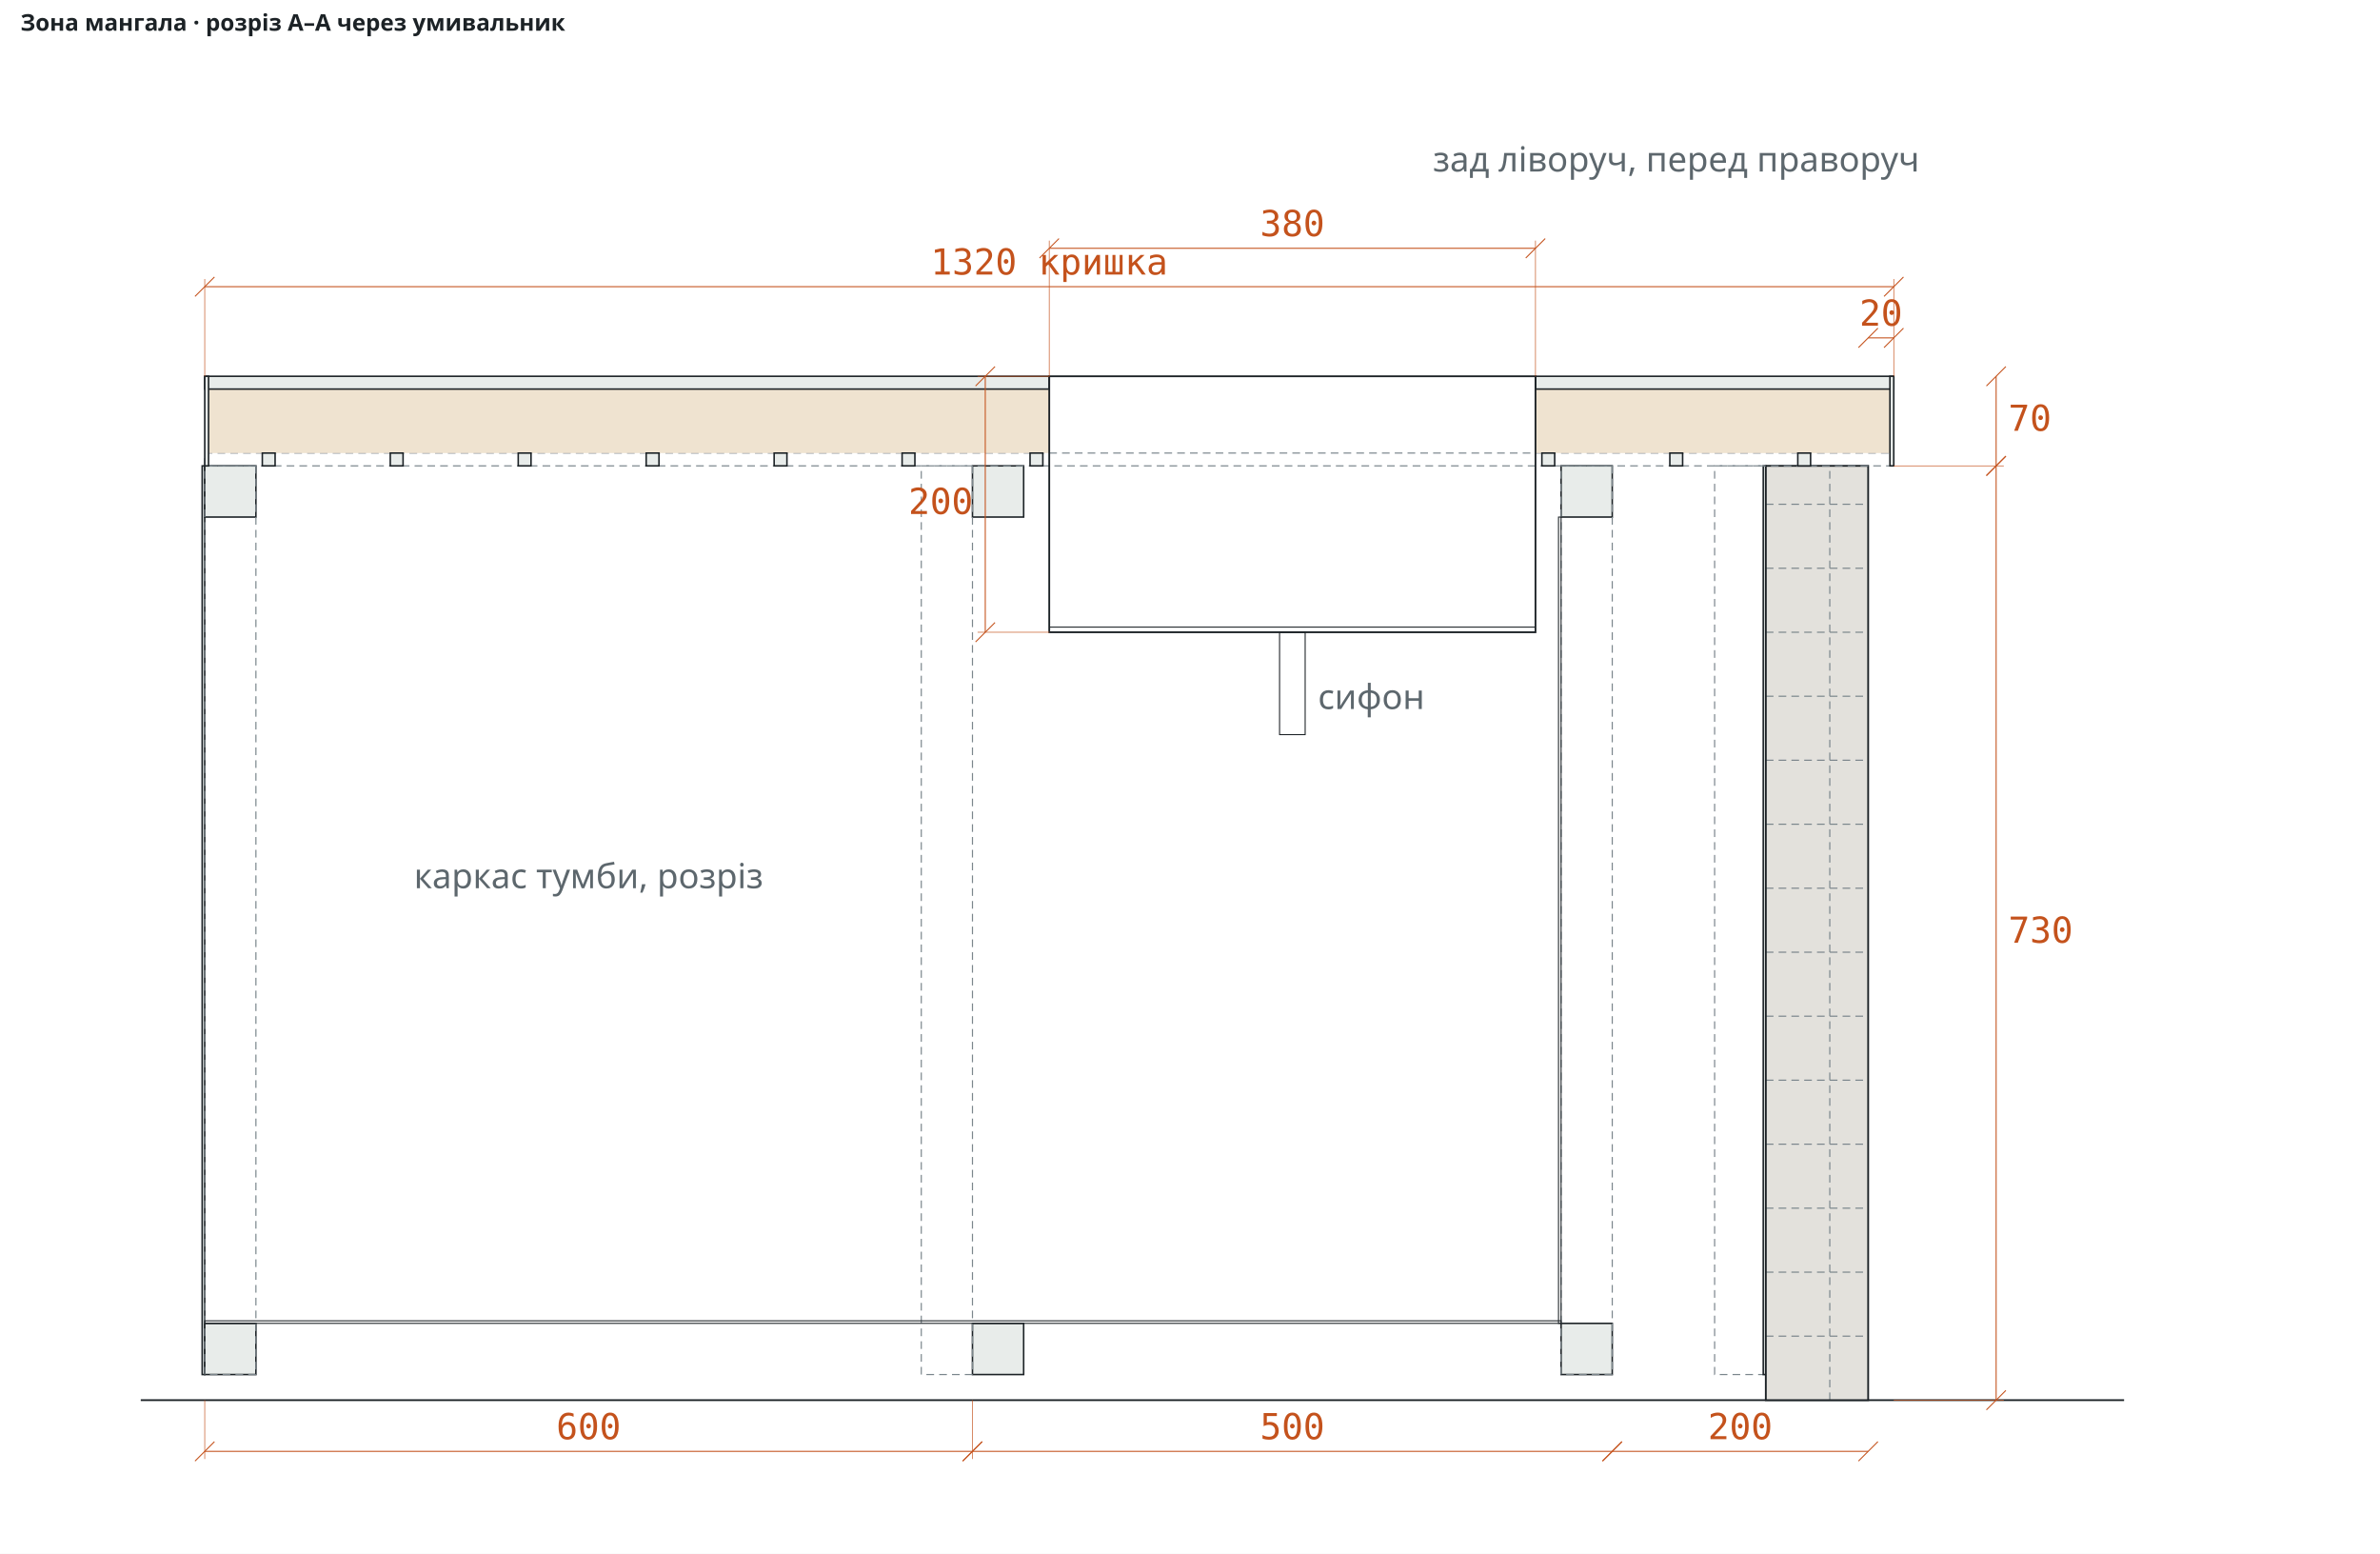
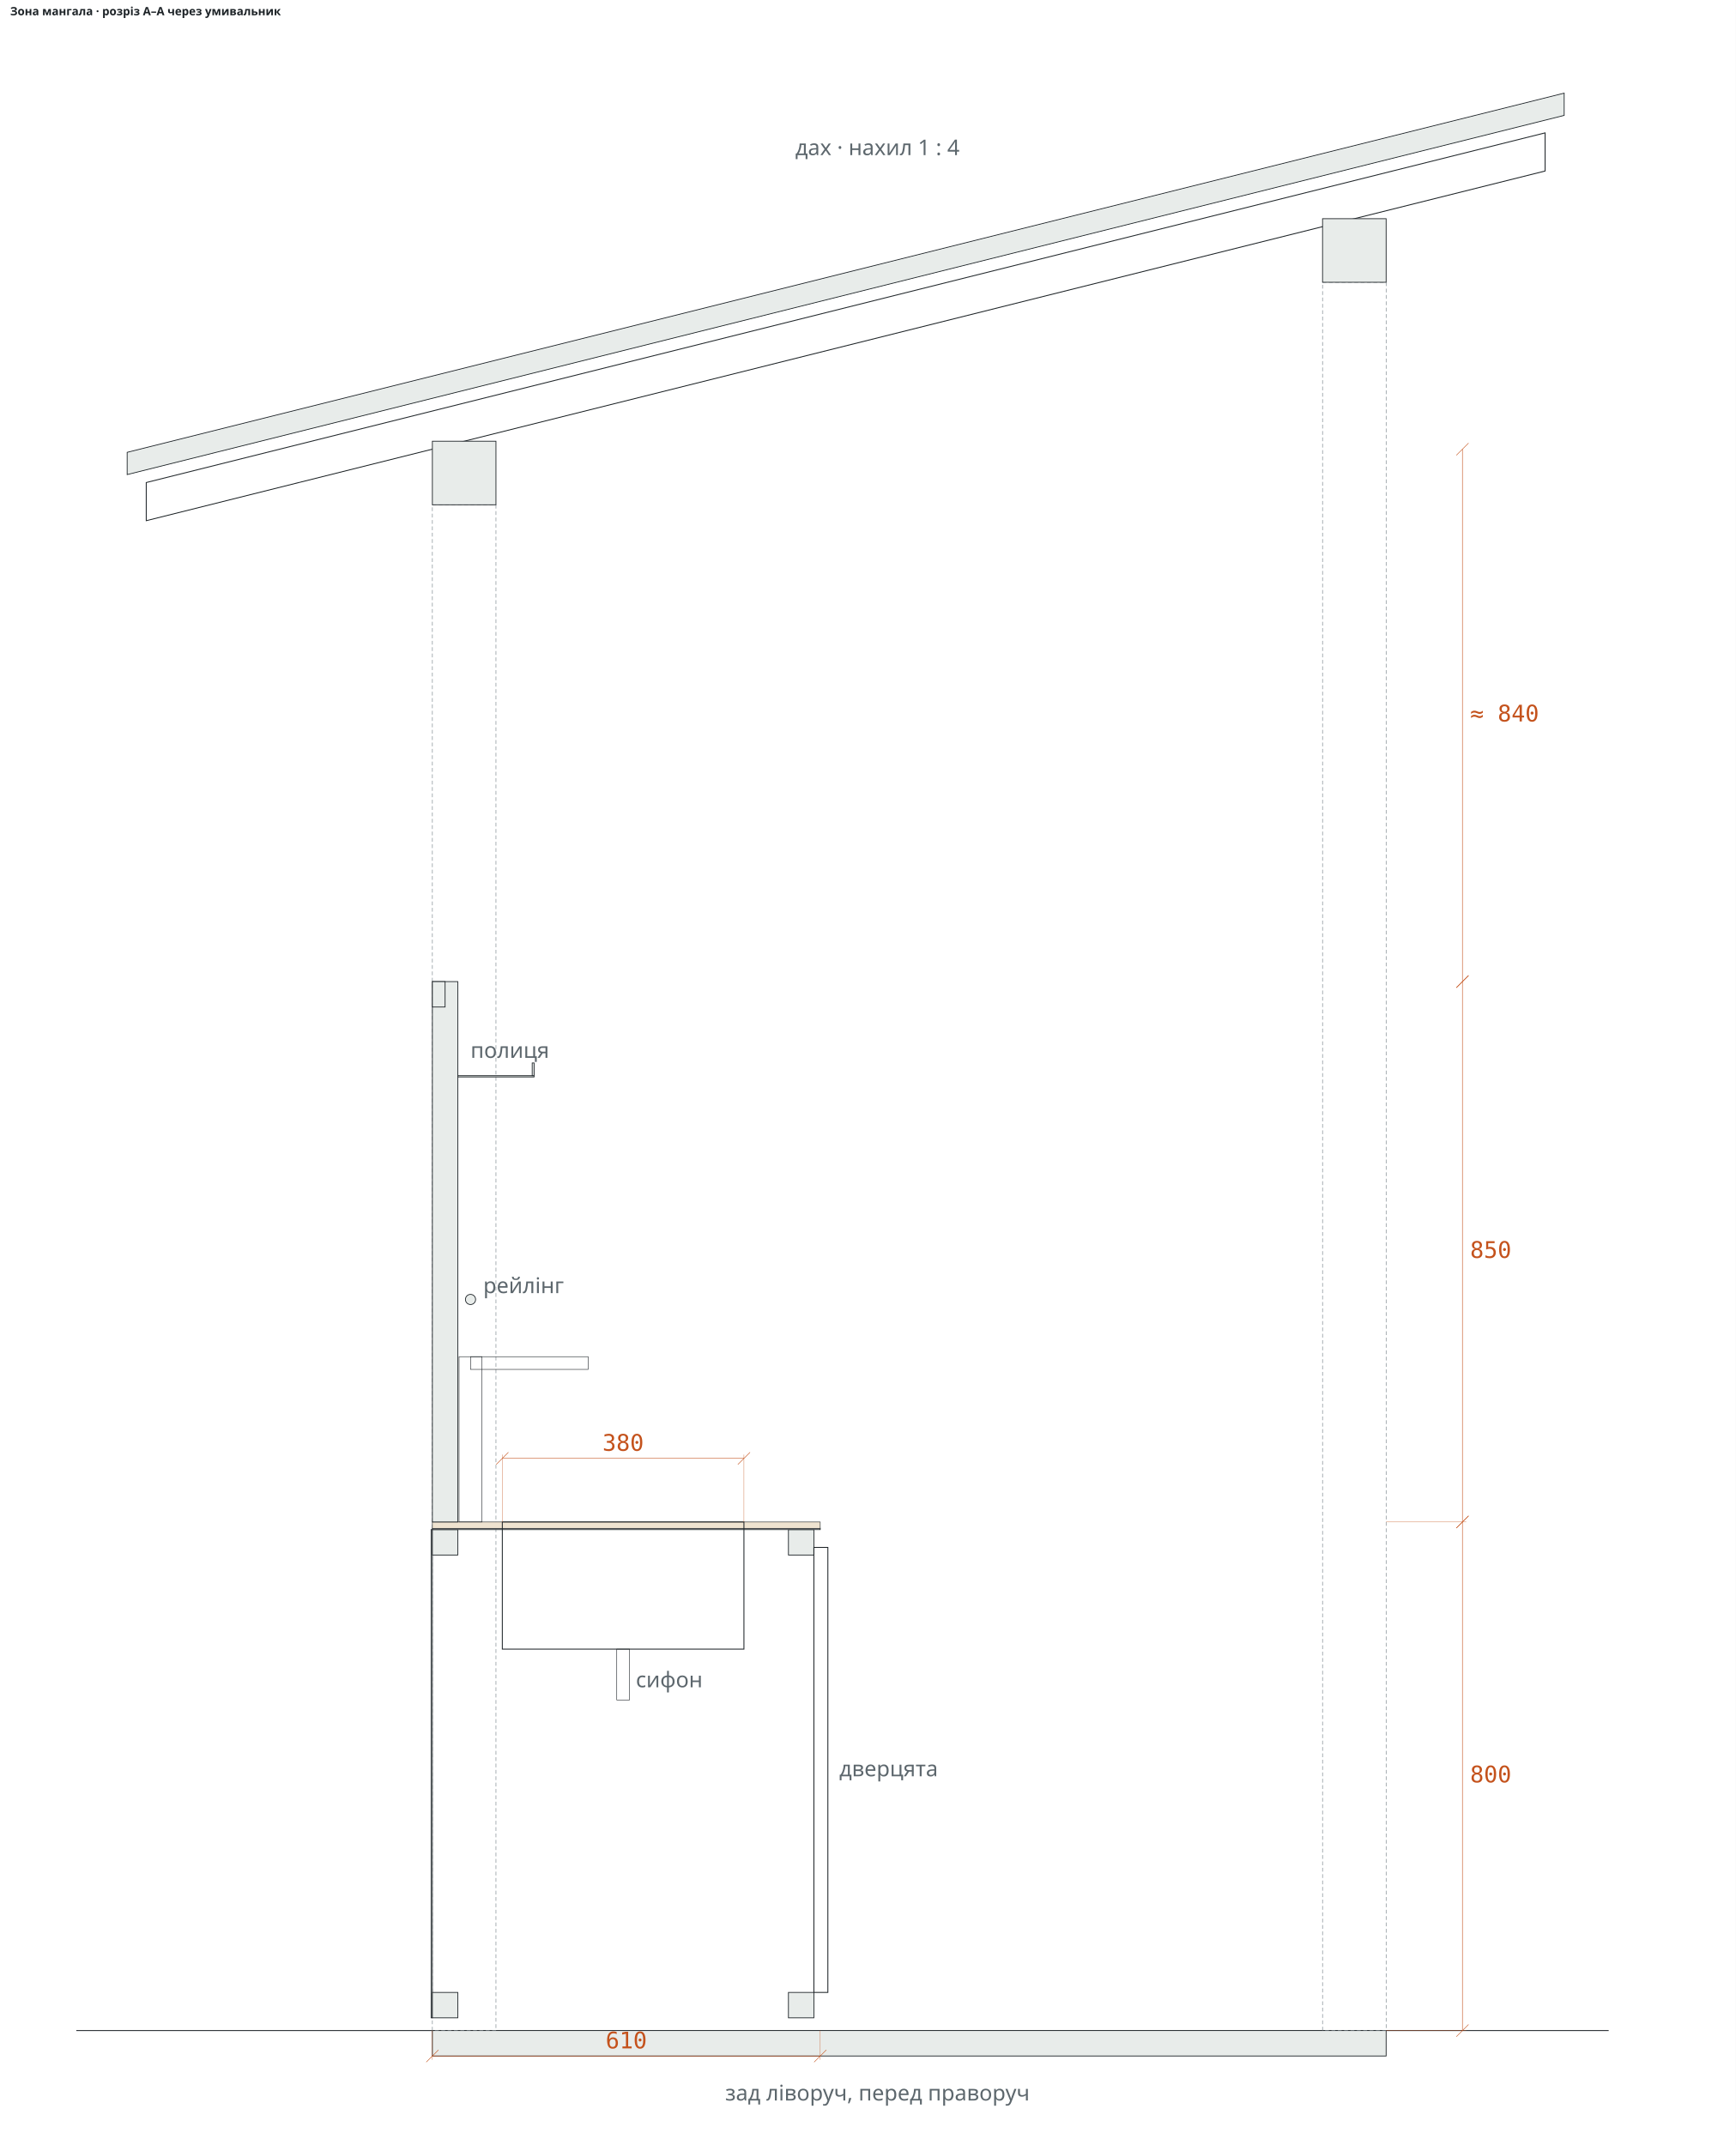
- <svg xmlns="http://www.w3.org/2000/svg" viewBox="0 0 1860 1214" width="1860" height="1214">
+ <svg xmlns="http://www.w3.org/2000/svg" viewBox="0 0 2730 3374" width="2730" height="3374">
  <style>.ol{fill:none;stroke:#1c2226;stroke-width:1.4}.thin{stroke-width:.8}.hid{fill:none;stroke:#7b868c;stroke-width:.9;stroke-dasharray:6 4}.cl{stroke:#7b868c;stroke-width:.7;stroke-dasharray:14 3 2 3}.brick{fill:#efe3d0;stroke:none}.stone{fill:#e3e1dc;stroke:#7b868c;stroke-width:.6}.fill{fill:#e8ecea;stroke:#1c2226;stroke-width:1.2}.dim{stroke:#c4521c;stroke-width:.8}.ext{stroke:#c4521c;stroke-width:.5}.lead{stroke:#5d676d;stroke-width:.7}.dt{fill:#c4521c;font:500 15px "IBM Plex Mono",Consolas,monospace}.note{fill:#5d676d;font:14px "IBM Plex Sans",Segoe UI,sans-serif}.lt{fill:#1c2226;font:13px "IBM Plex Sans",Segoe UI,sans-serif}.bub{fill:#fff;stroke:#1c2226;stroke-width:1}.bt{fill:#1c2226;font:600 13px "IBM Plex Mono",Consolas,monospace}.ttl{fill:#1c2226;font:600 18px "IBM Plex Sans",Segoe UI,sans-serif}</style>
  <rect width="100%" height="100%" fill="#ffffff" />
  <text class="ttl" x="16" y="24">Зона мангала · розріз А–А через умивальник</text>
  <g transform="translate(0 34)">
-     <line class="ol" x1="110.0" y1="1060.0" x2="1660.0" y2="1060.0" />
-     <rect class="fill" x="158.0" y="330.0" width="2.0" height="710.0" />
-     <rect class="fill" x="160.0" y="1000.0" width="40.0" height="40.0" />
-     <rect class="fill" x="160.0" y="330.0" width="40.0" height="40.0" />
-     <rect class="fill" x="760.0" y="1000.0" width="40.0" height="40.0" />
-     <rect class="fill" x="760.0" y="330.0" width="40.0" height="40.0" />
-     <rect class="fill" x="1220.0" y="1000.0" width="40.0" height="40.0" />
-     <rect class="fill" x="1220.0" y="330.0" width="40.0" height="40.0" />
-     <rect class="hid" x="160.0" y="330.0" width="40.0" height="710.0" />
-     <rect class="hid" x="720.0" y="330.0" width="40.0" height="710.0" />
-     <rect class="hid" x="1220.0" y="330.0" width="40.0" height="710.0" />
-     <rect class="ol thin" x="160.0" y="998.0" width="1060.0" height="2.0" />
-     <rect class="ol thin" x="1218.0" y="370.0" width="2.0" height="630.0" />
-     <text class="note" x="460.0" y="660.0" text-anchor="middle" style="font-size:27px">каркас тумби, розріз</text>
-     <rect class="hid" x="1340.0" y="330.0" width="40.0" height="710.0" />
-     <rect class="fill" x="1378.0" y="330.0" width="2.0" height="710.0" />
-     <rect class="stone" x="1380.0" y="330.0" width="80.0" height="730.0" />
-     <line class="hid" x1="1430.0" y1="1060.0" x2="1430.0" y2="330.0" />
-     <line class="hid" x1="1380.0" y1="1010.0" x2="1460.0" y2="1010.0" />
-     <line class="hid" x1="1380.0" y1="960.0" x2="1460.0" y2="960.0" />
-     <line class="hid" x1="1380.0" y1="910.0" x2="1460.0" y2="910.0" />
-     <line class="hid" x1="1380.0" y1="860.0" x2="1460.0" y2="860.0" />
-     <line class="hid" x1="1380.0" y1="810.0" x2="1460.0" y2="810.0" />
-     <line class="hid" x1="1380.0" y1="760.0" x2="1460.0" y2="760.0" />
-     <line class="hid" x1="1380.0" y1="710.0" x2="1460.0" y2="710.0" />
-     <line class="hid" x1="1380.0" y1="660.0" x2="1460.0" y2="660.0" />
-     <line class="hid" x1="1380.0" y1="610.0" x2="1460.0" y2="610.0" />
-     <line class="hid" x1="1380.0" y1="560.0" x2="1460.0" y2="560.0" />
-     <line class="hid" x1="1380.0" y1="510.0" x2="1460.0" y2="510.0" />
-     <line class="hid" x1="1380.0" y1="460.0" x2="1460.0" y2="460.0" />
-     <line class="hid" x1="1380.0" y1="410.0" x2="1460.0" y2="410.0" />
-     <line class="hid" x1="1380.0" y1="360.0" x2="1460.0" y2="360.0" />
-     <rect class="ol" x="1380.0" y="330.0" width="80.0" height="730.0" />
-     <rect class="hid" x="160.0" y="320.0" width="1320.0" height="10.0" />
-     <rect class="brick" x="160.0" y="270.0" width="660.0" height="50.0" />
-     <rect class="brick" x="1200.0" y="270.0" width="280.0" height="50.0" />
-     <rect class="fill" x="160.0" y="260.0" width="660.0" height="10.0" />
-     <rect class="fill" x="1200.0" y="260.0" width="280.0" height="10.0" />
-     <rect class="fill" x="160.0" y="260.0" width="3.0" height="70.0" />
-     <rect class="fill" x="1477.0" y="260.0" width="3.0" height="70.0" />
-     <rect class="fill" x="205.0" y="320.0" width="10.0" height="10.0" />
-     <rect class="fill" x="305.0" y="320.0" width="10.0" height="10.0" />
-     <rect class="fill" x="405.0" y="320.0" width="10.0" height="10.0" />
-     <rect class="fill" x="505.0" y="320.0" width="10.0" height="10.0" />
-     <rect class="fill" x="605.0" y="320.0" width="10.0" height="10.0" />
-     <rect class="fill" x="705.0" y="320.0" width="10.0" height="10.0" />
-     <rect class="fill" x="805.0" y="320.0" width="10.0" height="10.0" />
-     <rect class="fill" x="1205.0" y="320.0" width="10.0" height="10.0" />
-     <rect class="fill" x="1305.0" y="320.0" width="10.0" height="10.0" />
-     <rect class="fill" x="1405.0" y="320.0" width="10.0" height="10.0" />
-     <rect class="ol" x="820.0" y="260.0" width="380.0" height="200.0" />
-     <line class="ol thin" x1="820.0" y1="456.0" x2="1200.0" y2="456.0" />
-     <rect class="ol thin" x="1000.0" y="460.0" width="20.0" height="80.0" />
-     <text class="note" x="1030.0" y="520.0" text-anchor="start" style="font-size:27px">сифон</text>
-     <line class="ext" x1="160.0" y1="1060.0" x2="160.0" y2="1106.0" />
-     <line class="ext" x1="760.0" y1="1060.0" x2="760.0" y2="1106.0" />
-     <line class="dim" x1="160.0" y1="1100.0" x2="760.0" y2="1100.0" />
-     <line class="dim" x1="152.4" y1="1107.6" x2="167.6" y2="1092.4" />
-     <line class="dim" x1="752.4" y1="1107.6" x2="767.6" y2="1092.4" />
-     <text class="dt" x="460.0" y="1090.5" text-anchor="middle" style="font-size:28px">600</text>
-     <line class="dim" x1="760.0" y1="1100.0" x2="1260.0" y2="1100.0" />
-     <line class="dim" x1="752.4" y1="1107.6" x2="767.6" y2="1092.4" />
-     <line class="dim" x1="1252.4" y1="1107.6" x2="1267.6" y2="1092.4" />
-     <text class="dt" x="1010.0" y="1090.5" text-anchor="middle" style="font-size:28px">500</text>
-     <line class="dim" x1="1260.0" y1="1100.0" x2="1460.0" y2="1100.0" />
-     <line class="dim" x1="1252.4" y1="1107.6" x2="1267.6" y2="1092.4" />
-     <line class="dim" x1="1452.4" y1="1107.6" x2="1467.6" y2="1092.4" />
-     <text class="dt" x="1360.0" y="1090.5" text-anchor="middle" style="font-size:28px">200</text>
-     <line class="ext" x1="160.0" y1="260.0" x2="160.0" y2="184.0" />
-     <line class="ext" x1="1480.0" y1="260.0" x2="1480.0" y2="184.0" />
-     <line class="dim" x1="160.0" y1="190.0" x2="1480.0" y2="190.0" />
-     <line class="dim" x1="152.4" y1="197.6" x2="167.6" y2="182.4" />
-     <line class="dim" x1="1472.4" y1="197.6" x2="1487.6" y2="182.4" />
-     <text class="dt" x="820.0" y="180.5" text-anchor="middle" style="font-size:28px">1320 кришка</text>
-     <line class="dim" x1="1460.0" y1="230.0" x2="1480.0" y2="230.0" />
-     <line class="dim" x1="1452.4" y1="237.6" x2="1467.6" y2="222.4" />
-     <line class="dim" x1="1472.4" y1="237.6" x2="1487.6" y2="222.4" />
-     <text class="dt" x="1470.0" y="220.5" text-anchor="middle" style="font-size:28px">20</text>
-     <line class="ext" x1="1480.0" y1="1060.0" x2="1566.0" y2="1060.0" />
-     <line class="ext" x1="1480.0" y1="330.0" x2="1566.0" y2="330.0" />
-     <line class="dim" x1="1560.0" y1="1060.0" x2="1560.0" y2="330.0" />
-     <line class="dim" x1="1552.4" y1="1067.6" x2="1567.6" y2="1052.4" />
-     <line class="dim" x1="1552.4" y1="337.6" x2="1567.6" y2="322.4" />
-     <text class="dt" x="1569.5" y="702.6" text-anchor="start" style="font-size:28px">730</text>
-     <line class="dim" x1="1560.0" y1="330.0" x2="1560.0" y2="260.0" />
-     <line class="dim" x1="1552.4" y1="337.6" x2="1567.6" y2="322.4" />
-     <line class="dim" x1="1552.4" y1="267.6" x2="1567.6" y2="252.4" />
-     <text class="dt" x="1569.5" y="302.6" text-anchor="start" style="font-size:28px">70</text>
-     <line class="ext" x1="820.0" y1="460.0" x2="764.0" y2="460.0" />
-     <line class="ext" x1="820.0" y1="260.0" x2="764.0" y2="260.0" />
-     <line class="dim" x1="770.0" y1="460.0" x2="770.0" y2="260.0" />
-     <line class="dim" x1="762.4" y1="467.6" x2="777.6" y2="452.4" />
-     <line class="dim" x1="762.4" y1="267.6" x2="777.6" y2="252.4" />
-     <text class="dt" x="760.5" y="367.6" text-anchor="end" style="font-size:28px">200</text>
-     <line class="ext" x1="820.0" y1="260.0" x2="820.0" y2="154.0" />
-     <line class="ext" x1="1200.0" y1="260.0" x2="1200.0" y2="154.0" />
-     <line class="dim" x1="820.0" y1="160.0" x2="1200.0" y2="160.0" />
-     <line class="dim" x1="812.4" y1="167.6" x2="827.6" y2="152.4" />
-     <line class="dim" x1="1192.4" y1="167.6" x2="1207.6" y2="152.4" />
-     <text class="dt" x="1010.0" y="150.5" text-anchor="middle" style="font-size:28px">380</text>
-     <text class="note" x="1310.0" y="100.0" text-anchor="middle" style="font-size:27px">зад ліворуч, перед праворуч</text>
+     <line class="ol" x1="120.0" y1="3160.0" x2="2530.0" y2="3160.0" />
+     <rect class="fill" x="680.0" y="3160.0" width="1500.0" height="40.0" />
+     <rect class="hid" x="680.0" y="760.0" width="100.0" height="2400.0" />
+     <rect class="hid" x="2080.0" y="410.0" width="100.0" height="2750.0" />
+     <rect class="fill" x="678.0" y="2372.0" width="2.0" height="768.0" />
+     <rect class="fill" x="680.0" y="3100.0" width="40.0" height="40.0" />
+     <rect class="fill" x="680.0" y="2372.0" width="40.0" height="40.0" />
+     <rect class="fill" x="1240.0" y="3100.0" width="40.0" height="40.0" />
+     <rect class="fill" x="1240.0" y="2372.0" width="40.0" height="40.0" />
+     <rect class="fill" x="680.0" y="2370.0" width="610.0" height="2.0" />
+     <rect class="brick" x="680.0" y="2360.0" width="610.0" height="10.0" />
+     <rect class="ol thin" x="680.0" y="2360.0" width="610.0" height="10.0" />
+     <rect class="ol" x="790.0" y="2360.0" width="380.0" height="200.0" />
+     <rect class="ol thin" x="970.0" y="2560.0" width="20.0" height="80.0" />
+     <text class="note" x="1000.0" y="2620.0" text-anchor="start" style="font-size:34px">сифон</text>
+     <rect class="ol thin" x="722.0" y="2100.0" width="36.0" height="260.0" />
+     <rect class="ol thin" x="740.0" y="2100.0" width="185.0" height="20.0" />
+     <rect class="ol" x="1280.0" y="2400.0" width="22.0" height="700.0" />
+     <text class="note" x="1320.0" y="2760.0" text-anchor="start" style="font-size:34px">дверцята</text>
+     <rect class="fill" x="680.0" y="1510.0" width="40.0" height="850.0" />
+     <rect class="fill" x="680.0" y="1510.0" width="20.0" height="40.0" />
+     <rect class="fill" x="720.0" y="1658.0" width="120.0" height="2.0" />
+     <rect class="fill" x="837.0" y="1638.0" width="3.0" height="20.0" />
+     <text class="note" x="740.0" y="1630.0" text-anchor="start" style="font-size:34px">полиця</text>
+     <circle class="fill" cx="740.0" cy="2010.0" r="8" />
+     <text class="note" x="760.0" y="2000.0" text-anchor="start" style="font-size:34px">рейлінг</text>
+     <polygon class="ol" points="230.0,785.0 2430.0,235.0 2430.0,175.0 230.0,725.0" />
+     <polygon class="fill" points="200.0,712.5 2460.0,147.5 2460.0,112.5 200.0,677.5" />
+     <rect class="fill" x="680.0" y="660.0" width="100.0" height="100.0" />
+     <rect class="fill" x="2080.0" y="310.0" width="100.0" height="100.0" />
+     <line class="ext" x1="680.0" y1="3160.0" x2="680.0" y2="3206.0" />
+     <line class="ext" x1="1290.0" y1="3160.0" x2="1290.0" y2="3206.0" />
+     <line class="dim" x1="680.0" y1="3200.0" x2="1290.0" y2="3200.0" />
+     <line class="dim" x1="670.4" y1="3209.6" x2="689.6" y2="3190.4" />
+     <line class="dim" x1="1280.4" y1="3209.6" x2="1299.6" y2="3190.4" />
+     <text class="dt" x="985.0" y="3188.0" text-anchor="middle" style="font-size:36px">610</text>
+     <line class="ext" x1="790.0" y1="2360.0" x2="790.0" y2="2254.0" />
+     <line class="ext" x1="1170.0" y1="2360.0" x2="1170.0" y2="2254.0" />
+     <line class="dim" x1="790.0" y1="2260.0" x2="1170.0" y2="2260.0" />
+     <line class="dim" x1="780.4" y1="2269.6" x2="799.6" y2="2250.4" />
+     <line class="dim" x1="1160.4" y1="2269.6" x2="1179.6" y2="2250.4" />
+     <text class="dt" x="980.0" y="2248.0" text-anchor="middle" style="font-size:36px">380</text>
+     <line class="ext" x1="2180.0" y1="3160.0" x2="2306.0" y2="3160.0" />
+     <line class="ext" x1="2180.0" y1="2360.0" x2="2306.0" y2="2360.0" />
+     <line class="dim" x1="2300.0" y1="3160.0" x2="2300.0" y2="2360.0" />
+     <line class="dim" x1="2290.4" y1="3169.6" x2="2309.6" y2="3150.4" />
+     <line class="dim" x1="2290.4" y1="2369.6" x2="2309.6" y2="2350.4" />
+     <text class="dt" x="2312.0" y="2769.6" text-anchor="start" style="font-size:36px">800</text>
+     <line class="dim" x1="2300.0" y1="2360.0" x2="2300.0" y2="1510.0" />
+     <line class="dim" x1="2290.4" y1="2369.6" x2="2309.6" y2="2350.4" />
+     <line class="dim" x1="2290.4" y1="1519.6" x2="2309.6" y2="1500.4" />
+     <text class="dt" x="2312.0" y="1944.6" text-anchor="start" style="font-size:36px">850</text>
+     <line class="dim" x1="2300.0" y1="1510.0" x2="2300.0" y2="672.5" />
+     <line class="dim" x1="2290.4" y1="1519.6" x2="2309.6" y2="1500.4" />
+     <line class="dim" x1="2290.4" y1="682.1" x2="2309.6" y2="662.9" />
+     <text class="dt" x="2312.0" y="1100.8" text-anchor="start" style="font-size:36px">≈ 840</text>
+     <text class="note" x="1380.0" y="210.0" text-anchor="middle" style="font-size:34px">дах · нахил 1 : 4</text>
+     <text class="note" x="1380.0" y="3270.0" text-anchor="middle" style="font-size:34px">зад ліворуч, перед праворуч</text>
  </g>
</svg>
